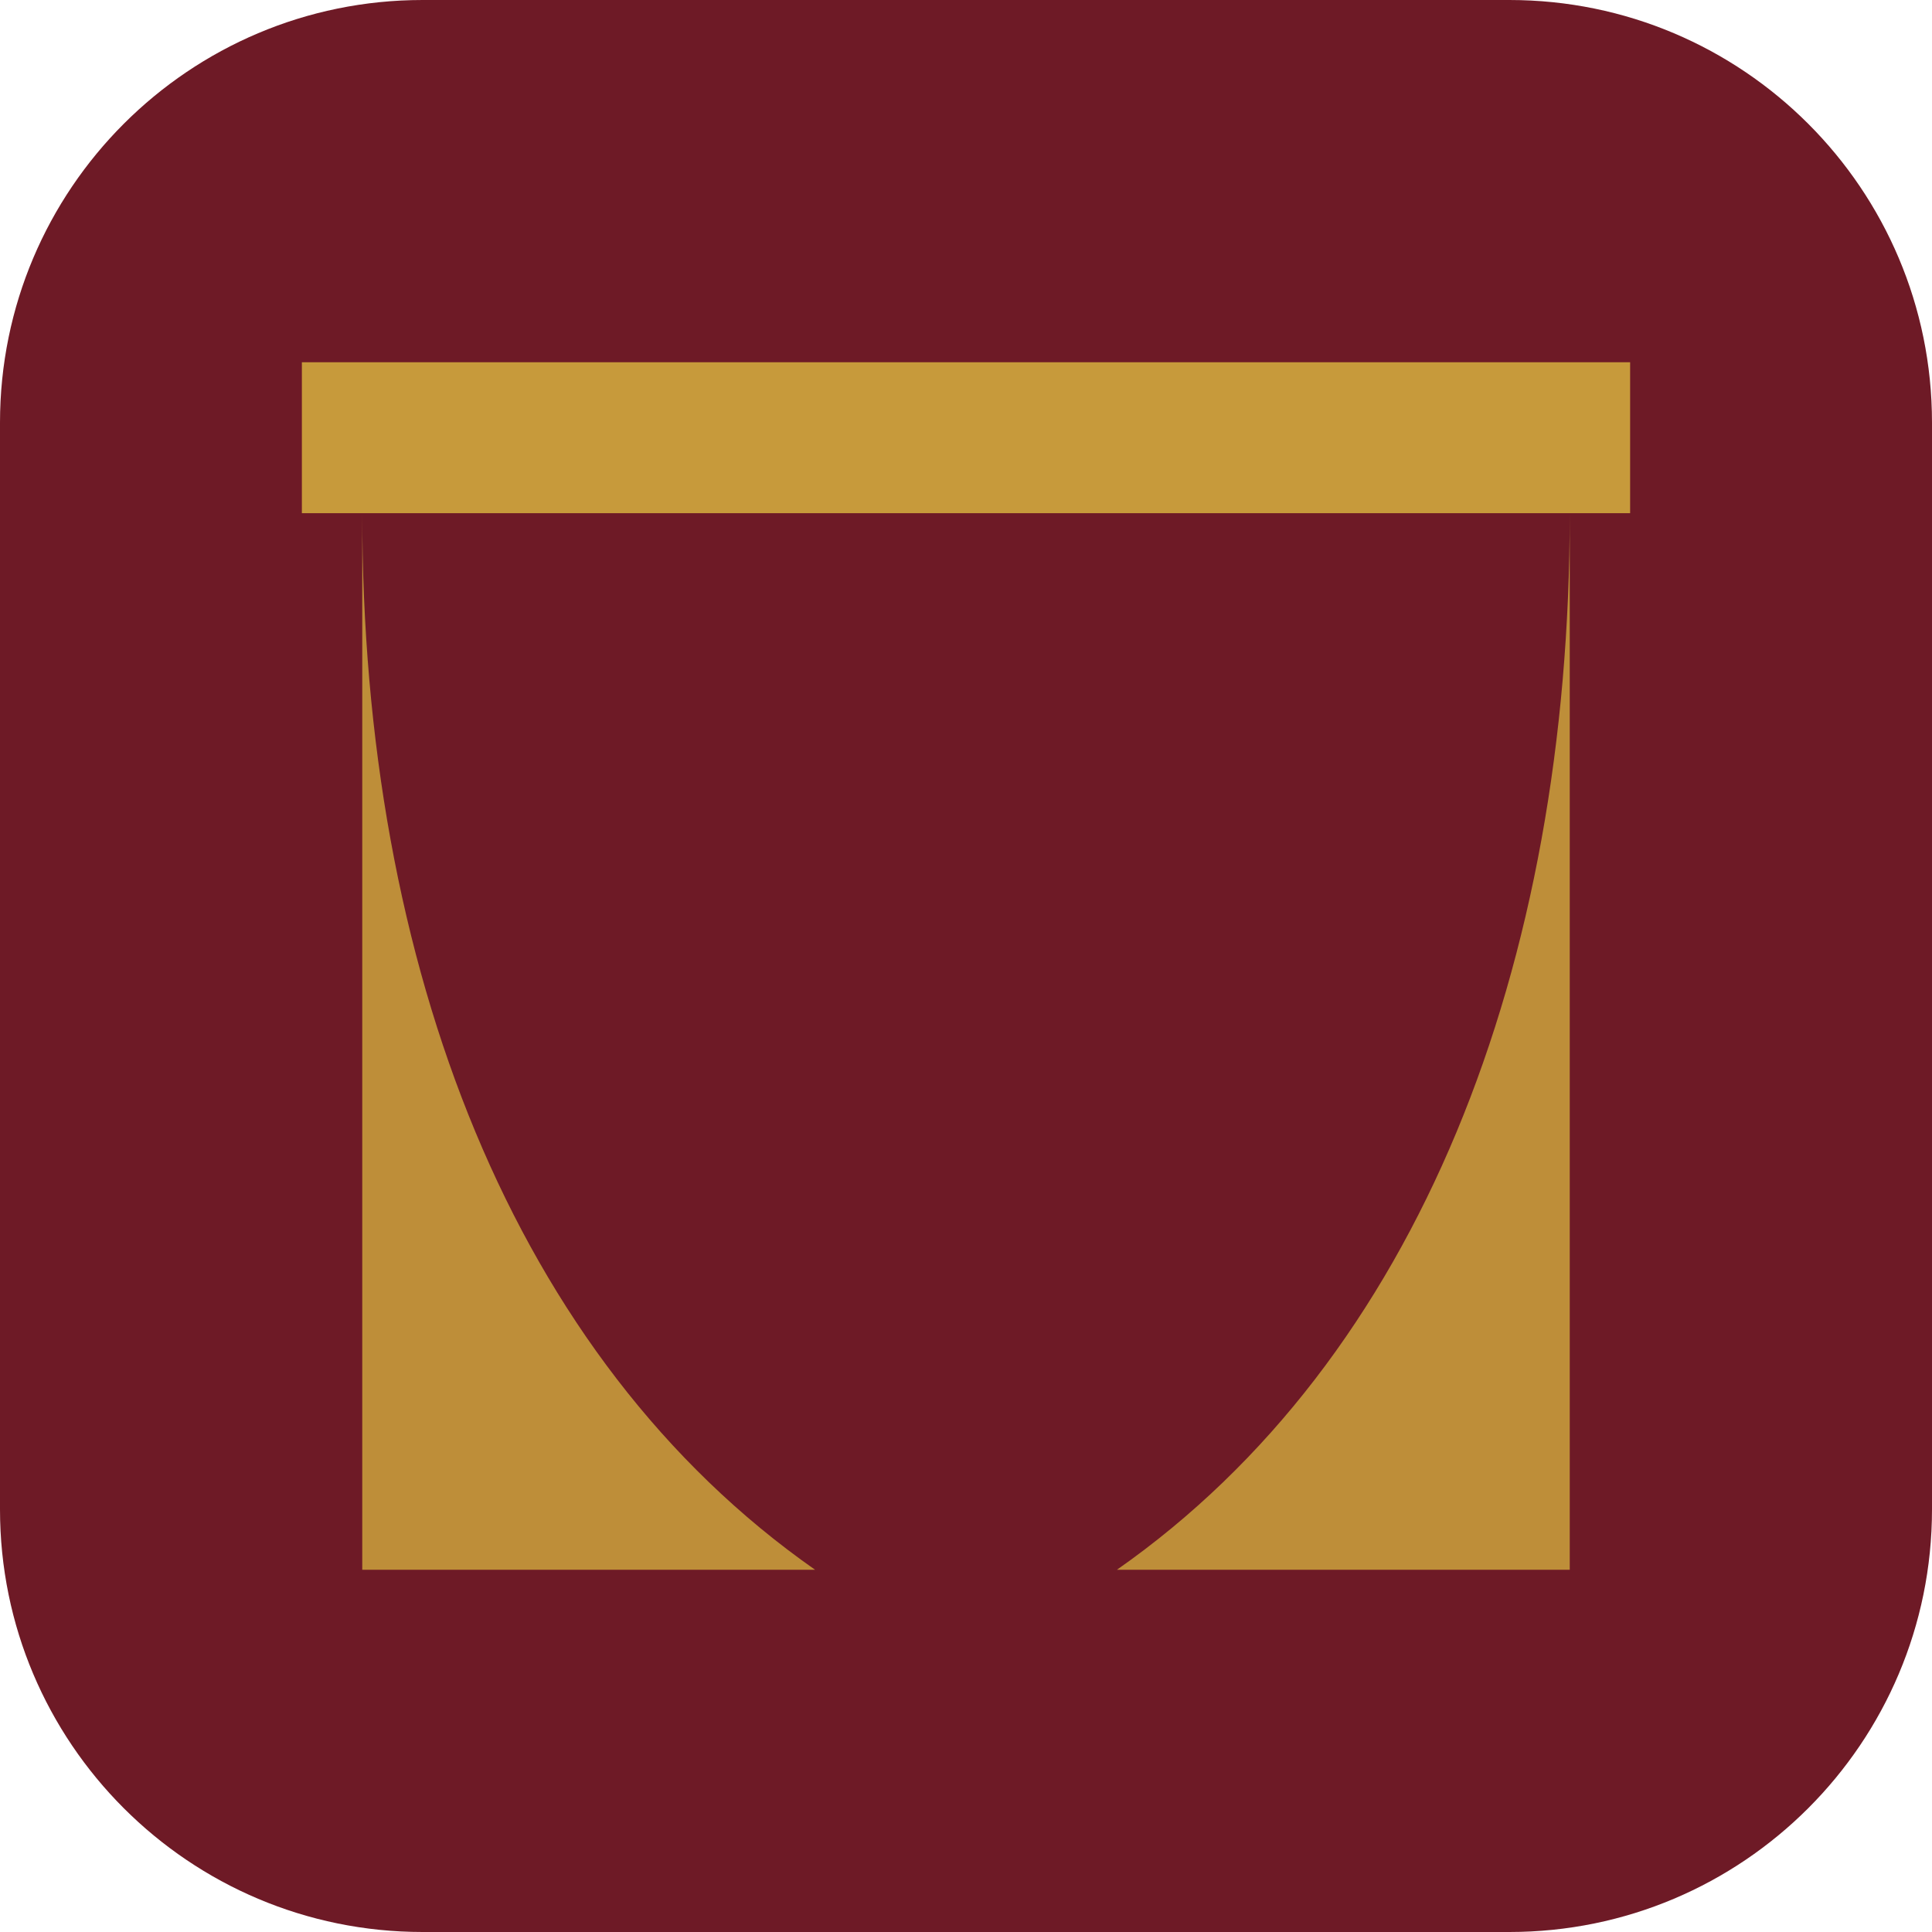
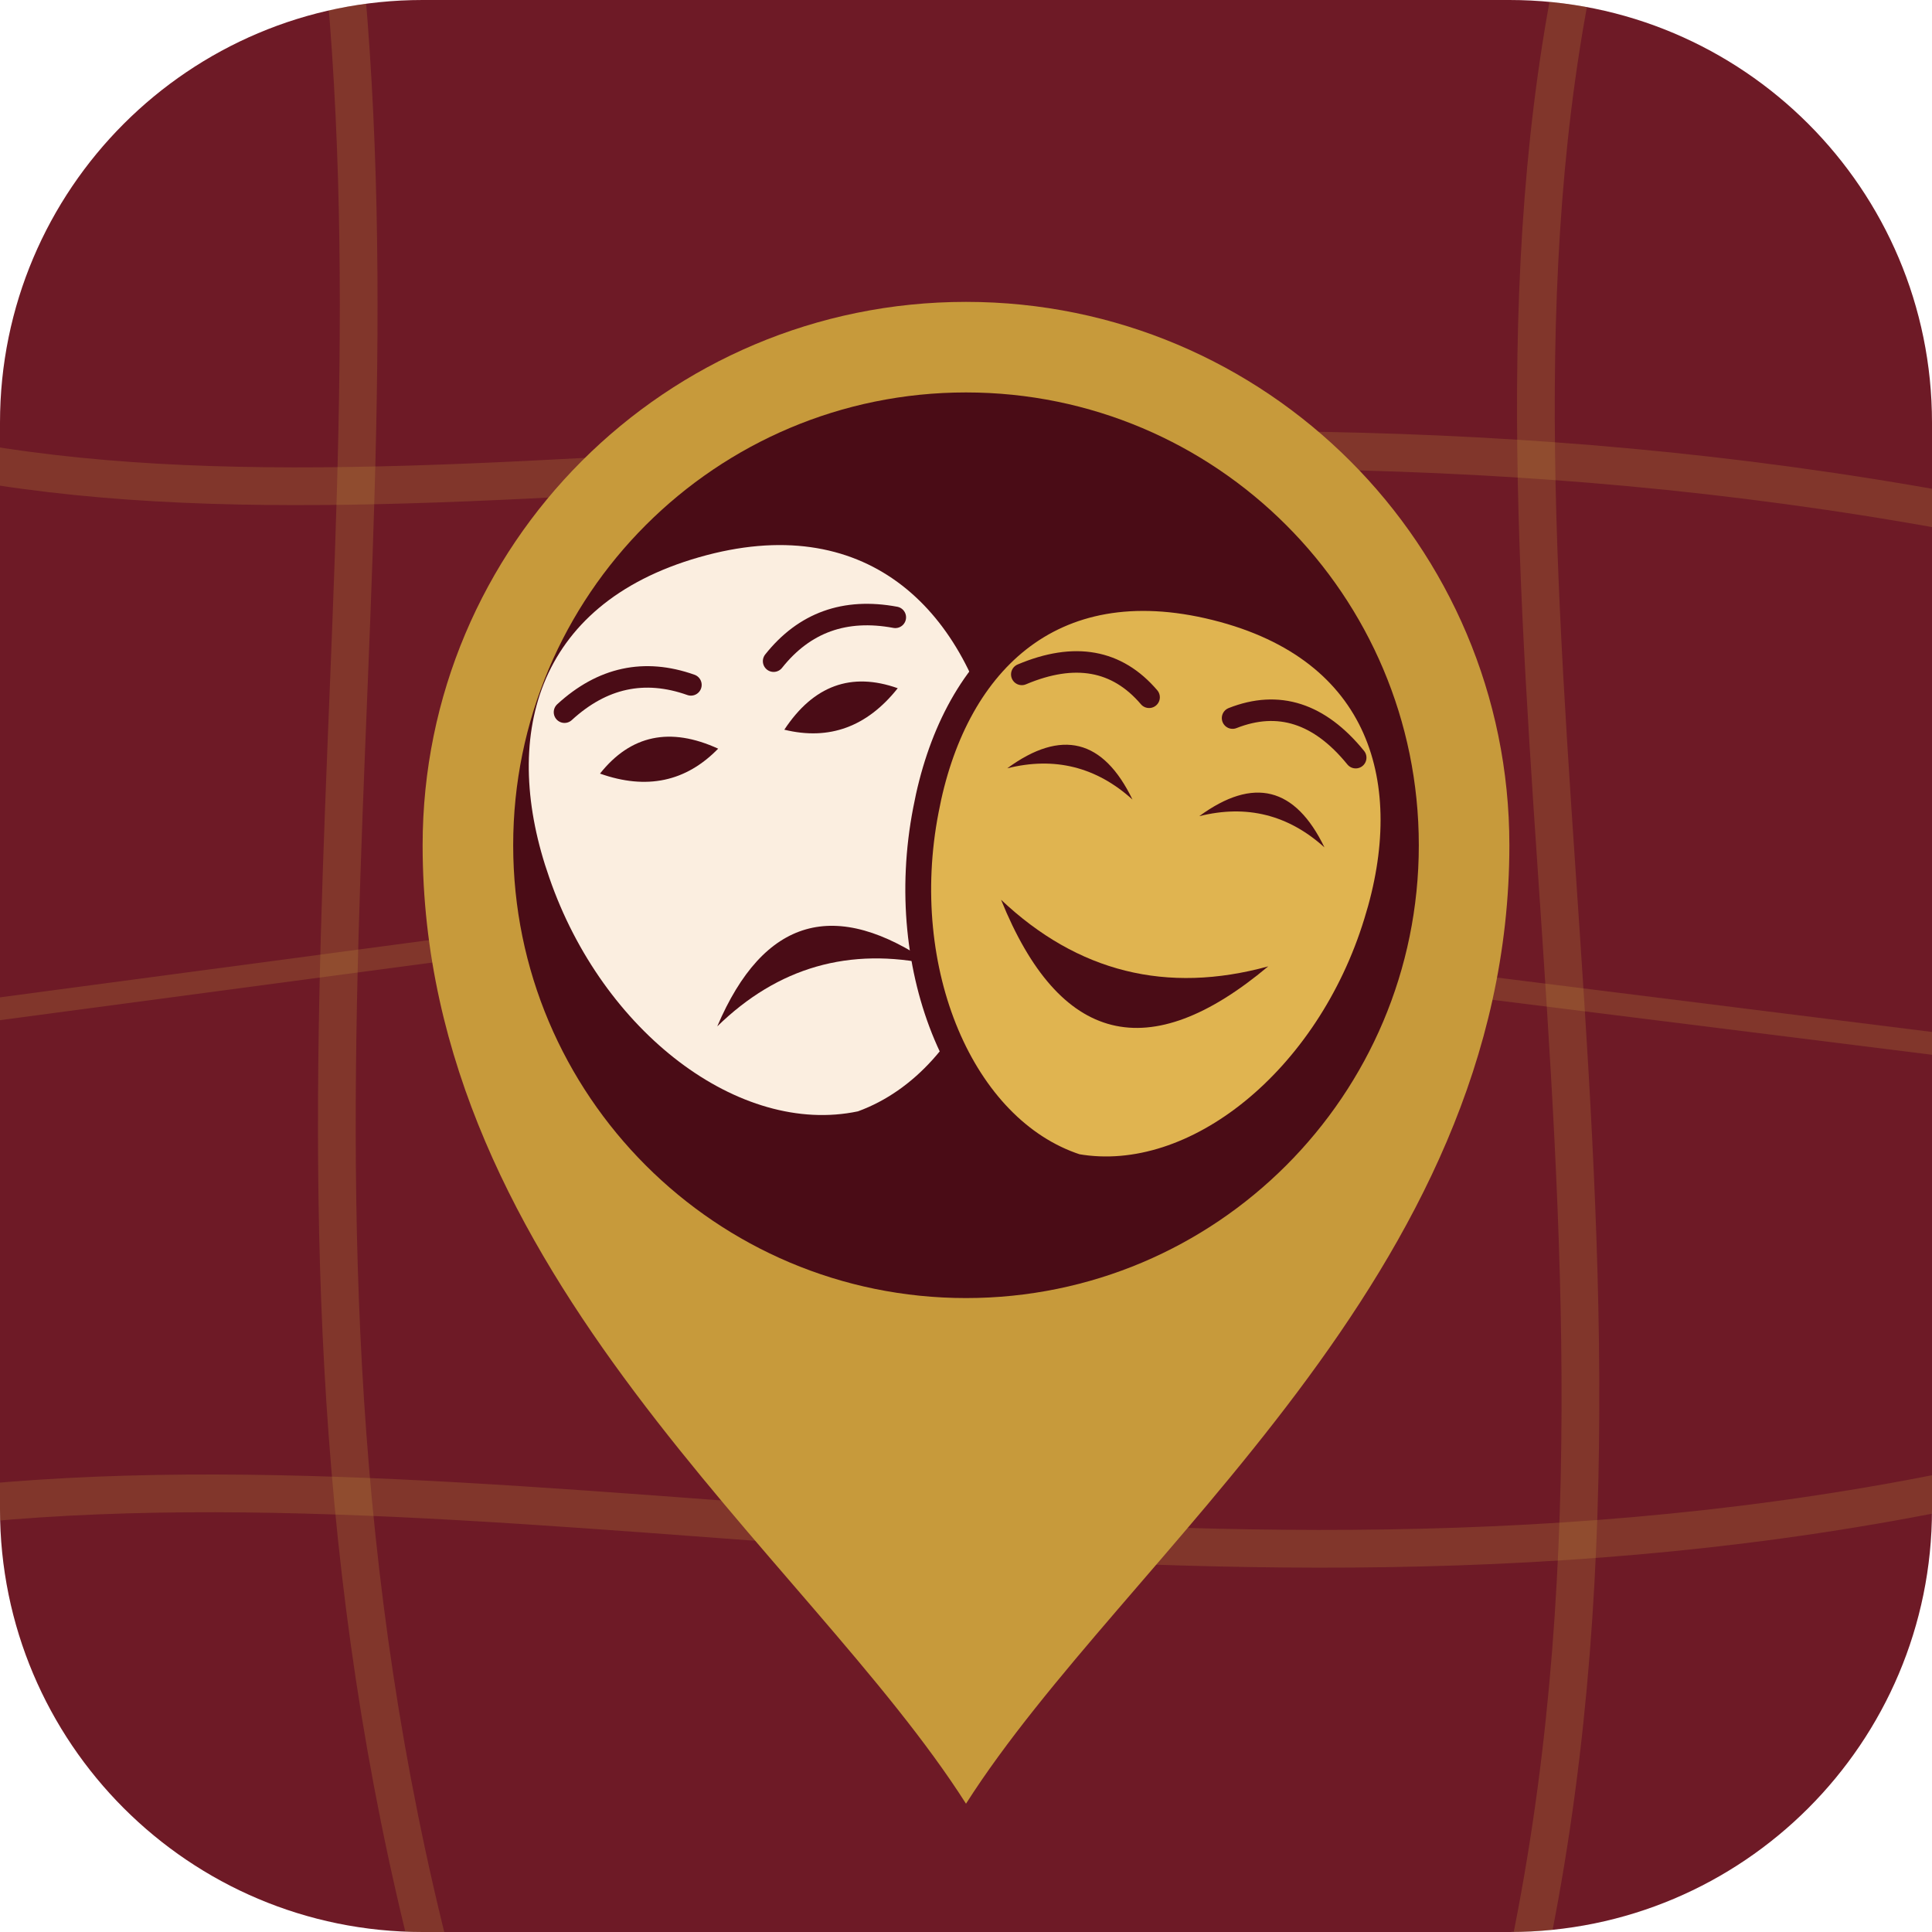
- <svg xmlns="http://www.w3.org/2000/svg" viewBox="0 0 64 64">
-   <rect width="64" height="64" rx="14" fill="#6e1a26" />
-   <path d="M10 12h44v5H10z" fill="#c79a3b" />
-   <path d="M12 17c0 15 5 28 15 35H12zM52 17c0 15-5 28-15 35h15z" fill="#c79a3b" opacity=".9" />
+ <svg xmlns="http://www.w3.org/2000/svg" viewBox="0 0 512 512">
+   <defs>
+     <path id="face" d="M0,-66 C40,-66 56,-38 54,-4 C52,34 28,66 0,68 C-28,66 -52,34 -54,-4 C-56,-38 -40,-66 0,-66Z" />
+     <clipPath id="round">
+       <rect width="512" height="512" rx="112" />
+     </clipPath>
+   </defs>
+   <rect width="512" height="512" rx="112" fill="#6e1a26" />
+   <g clip-path="url(#round)" fill="none" stroke="#c79a3b" stroke-opacity=".22" stroke-width="10" stroke-linecap="round">
+     <path d="M-20 120 C120 150 300 90 540 140" />
+     <path d="M-20 400 C140 380 330 440 540 390" />
+     <path d="M90 -20 C110 160 60 330 120 540" />
+     <path d="M420 -20 C380 150 450 340 400 540" />
+     <path d="M-20 270 L130 250 M380 260 L540 280" stroke-width="6" />
+   </g>
+   <path d="M256 478 C214 412 112 338 112 224 A144 144 0 1 1 400 224 C400 338 298 412 256 478Z" fill="#c79a3b" />
+   <circle cx="256" cy="224" r="120" fill="#4a0c16" />
+   <g transform="translate(206 220) rotate(-16) scale(1.14)">
+     <use href="#face" fill="#fbeee0" />
+     <path d="M-36 -24 Q-22 -34 -8 -22 Q-22 -14 -36 -24Z M36 -24 Q22 -34 8 -22 Q22 -14 36 -24Z" fill="#4a0c16" />
+     <path d="M-40 -40 Q-24 -48 -10 -38 M40 -40 Q24 -48 10 -38" stroke="#4a0c16" stroke-width="5" fill="none" stroke-linecap="round" />
+     <path d="M-26 40 Q0 8 26 40 Q0 26 -26 40Z" fill="#4a0c16" />
+   </g>
+   <g transform="translate(304 234) rotate(14) scale(1.14)">
+     <use href="#face" fill="#e0b450" stroke="#4a0c16" stroke-width="6" />
+     <path d="M-38 -18 Q-23 -36 -8 -18 Q-23 -26 -38 -18Z M38 -18 Q23 -36 8 -18 Q23 -26 38 -18Z" fill="#4a0c16" />
+     <path d="M-40 -40 Q-24 -52 -10 -42 M40 -40 Q24 -52 10 -42" stroke="#4a0c16" stroke-width="5" fill="none" stroke-linecap="round" />
+     <path d="M-32 12 Q0 56 32 12 Q0 30 -32 12Z" fill="#4a0c16" />
+   </g>
</svg>
